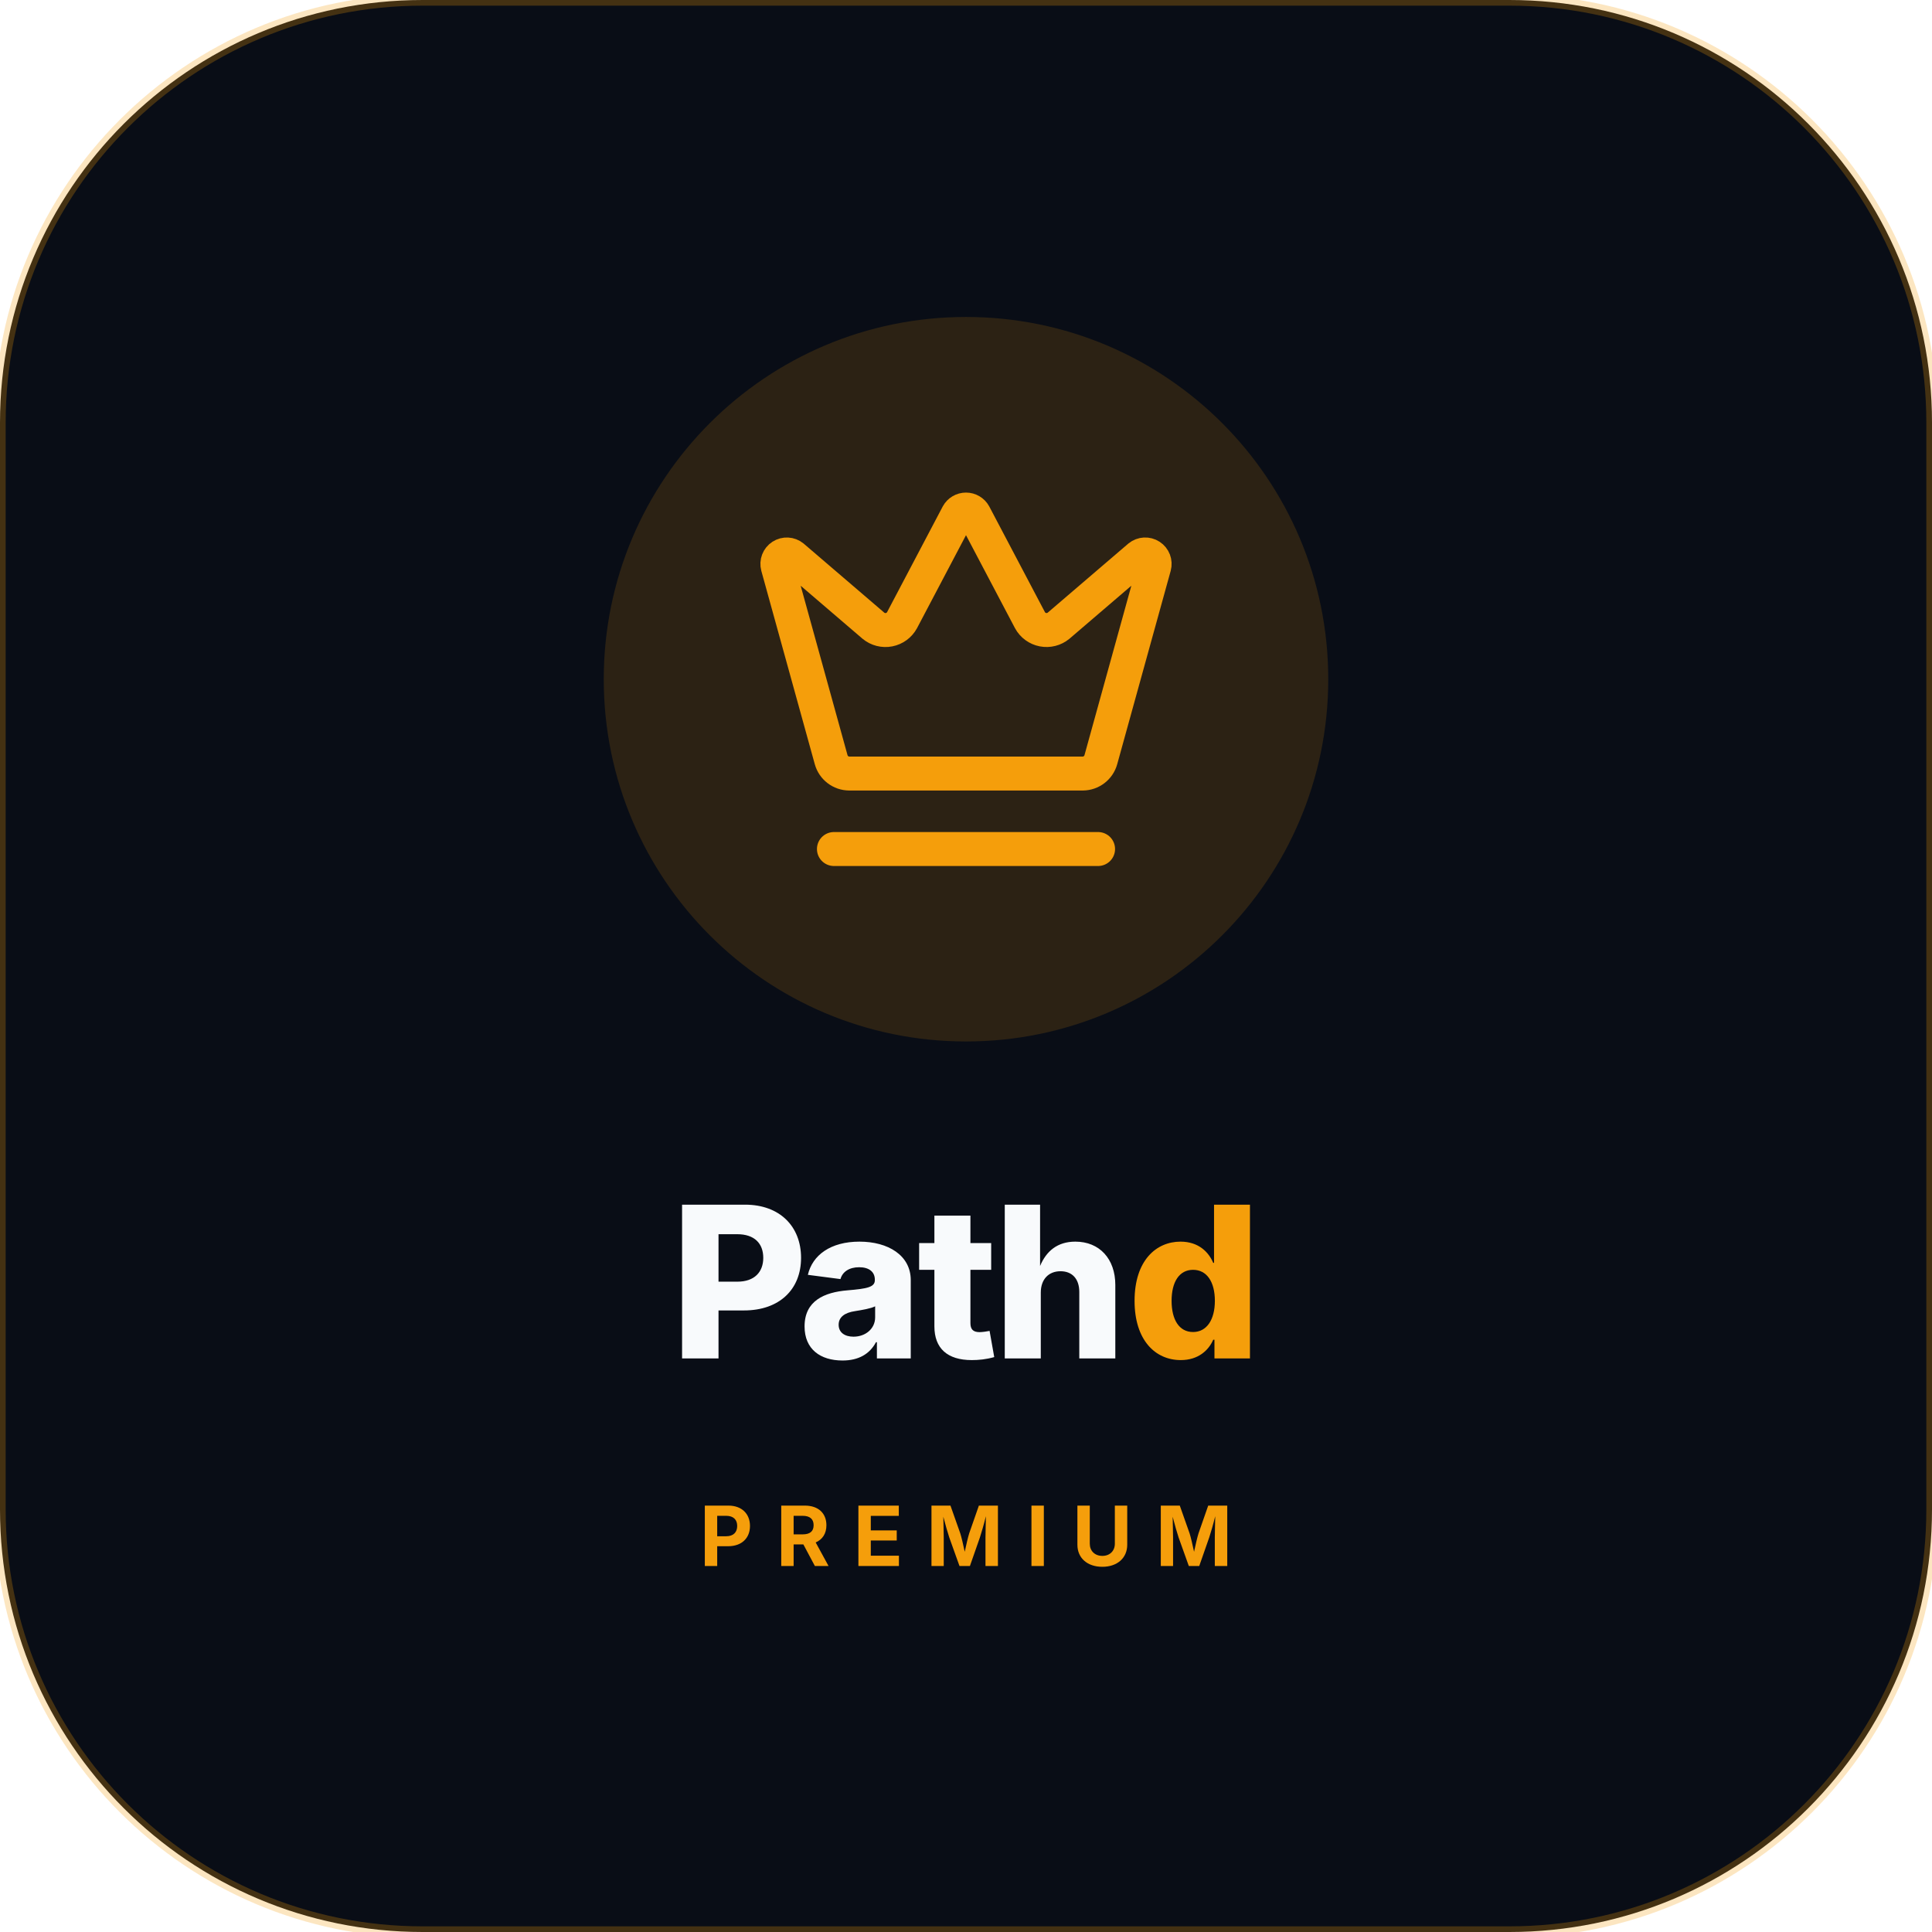
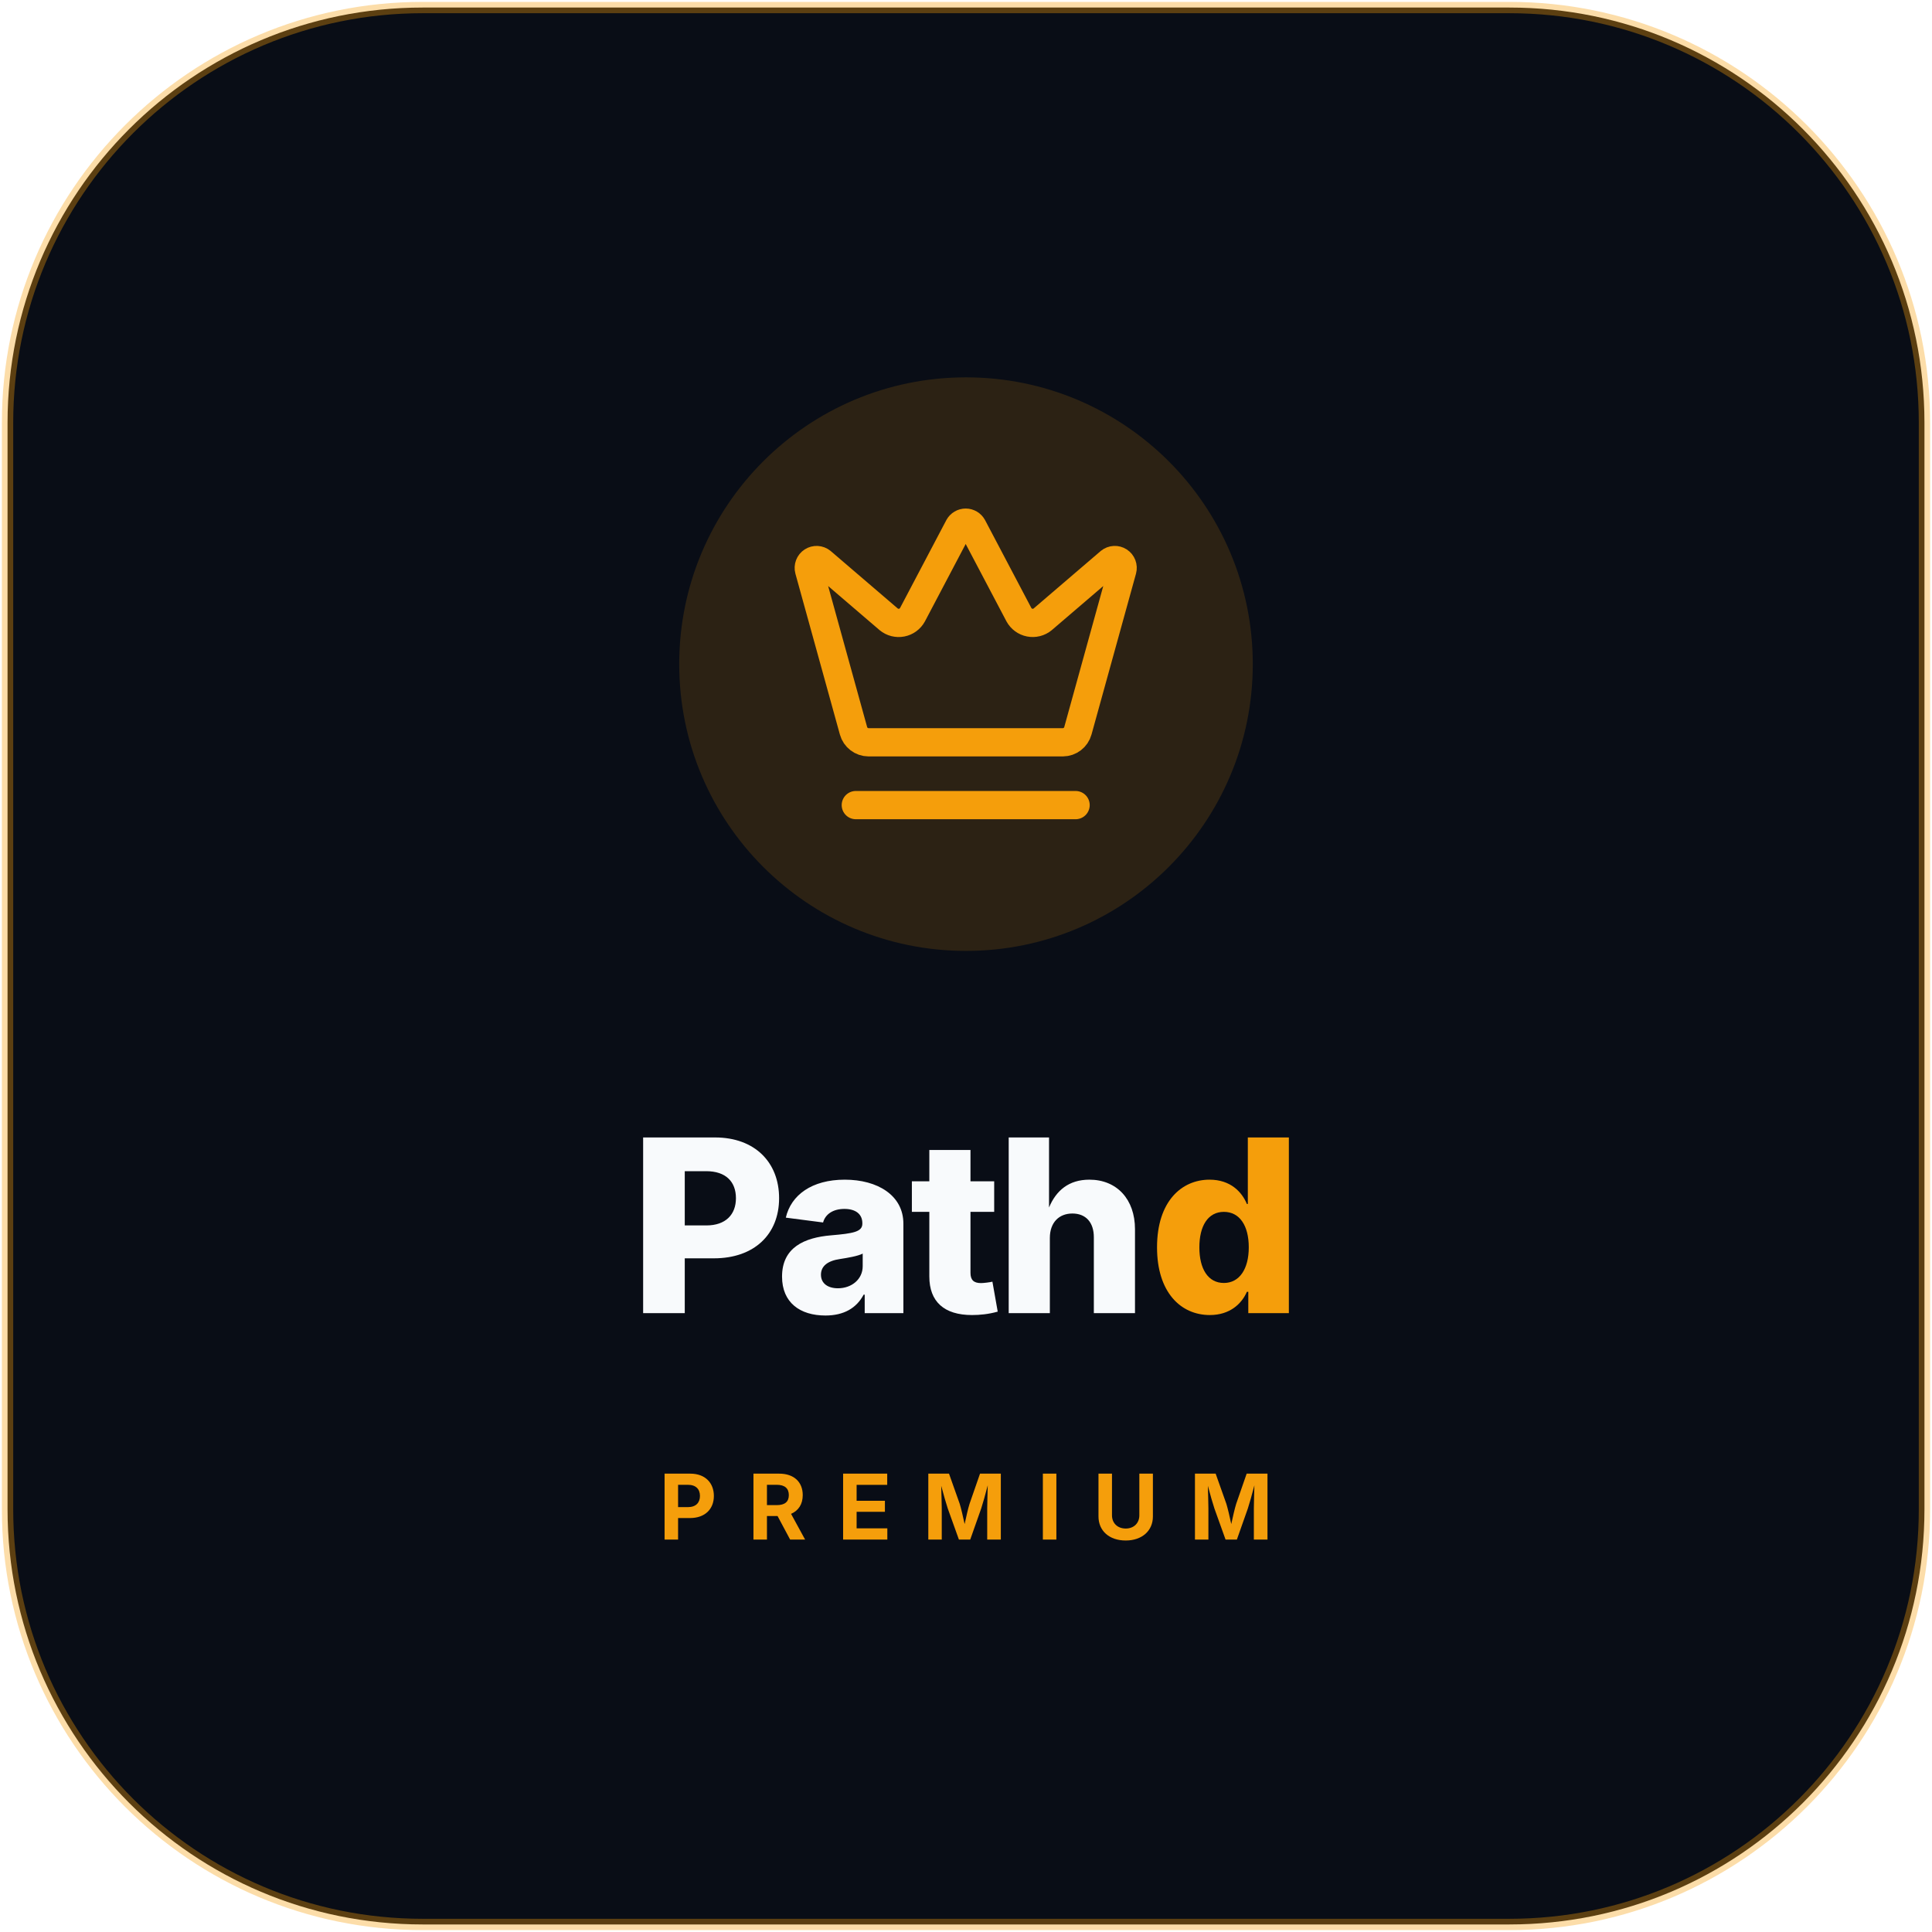
<svg xmlns="http://www.w3.org/2000/svg" viewBox="0 0 512 512" width="100%" height="100%" fill="none">
-   <rect width="512" height="512" rx="112" fill="#090d16" stroke="rgba(245, 158, 11, 0.25)" stroke-width="3" />
-   <circle cx="256" cy="180" r="96" fill="rgba(245, 158, 11, 0.15)" />
-   <g transform="translate(196, 120) scale(5)">
+   <rect x="2" y="2" width="508" height="508" rx="110" fill="#090d16" stroke="rgba(245, 158, 11, 0.35)" stroke-width="3" />
+   <circle cx="256" cy="176" r="76" fill="rgba(245, 158, 11, 0.15)" />
+   <g transform="translate(206, 126) scale(4.16)">
    <path d="M11.562 3.266a.5.5 0 0 1 .876 0L15.39 8.87a1 1 0 0 0 1.516.294L21.183 5.5a.5.5 0 0 1 .798.519l-2.834 10.246a1 1 0 0 1-.956.734H5.81a1 1 0 0 1-.957-.734L2.02 6.02a.5.5 0 0 1 .798-.519l4.276 3.664a1 1 0 0 0 1.516-.294z" stroke="#f59e0b" stroke-width="1.8" stroke-linecap="round" stroke-linejoin="round" fill="none" />
    <path d="M5 21h14" stroke="#f59e0b" stroke-width="1.8" stroke-linecap="round" stroke-linejoin="round" />
  </g>
-   <text x="256" y="360" text-anchor="middle" font-family="system-ui, -apple-system, 'Inter', 'Segoe UI', Roboto, sans-serif" font-size="56" font-weight="800" letter-spacing="-1.5" fill="#f8fafc">
+   <text x="256" y="348" text-anchor="middle" font-family="system-ui, -apple-system, 'Inter', 'Segoe UI', Roboto, sans-serif" font-size="64" font-weight="800" letter-spacing="-2" fill="#f8fafc">
    Path<tspan fill="#f59e0b">d</tspan>
  </text>
-   <text x="256" y="415" text-anchor="middle" font-family="system-ui, -apple-system, 'Inter', 'Segoe UI', Roboto, sans-serif" font-size="22" font-weight="700" letter-spacing="6" fill="#f59e0b">
+   <text x="256" y="408" text-anchor="middle" font-family="system-ui, -apple-system, 'Inter', 'Segoe UI', Roboto, sans-serif" font-size="24" font-weight="700" letter-spacing="8" fill="#f59e0b">
    PREMIUM
  </text>
</svg>
